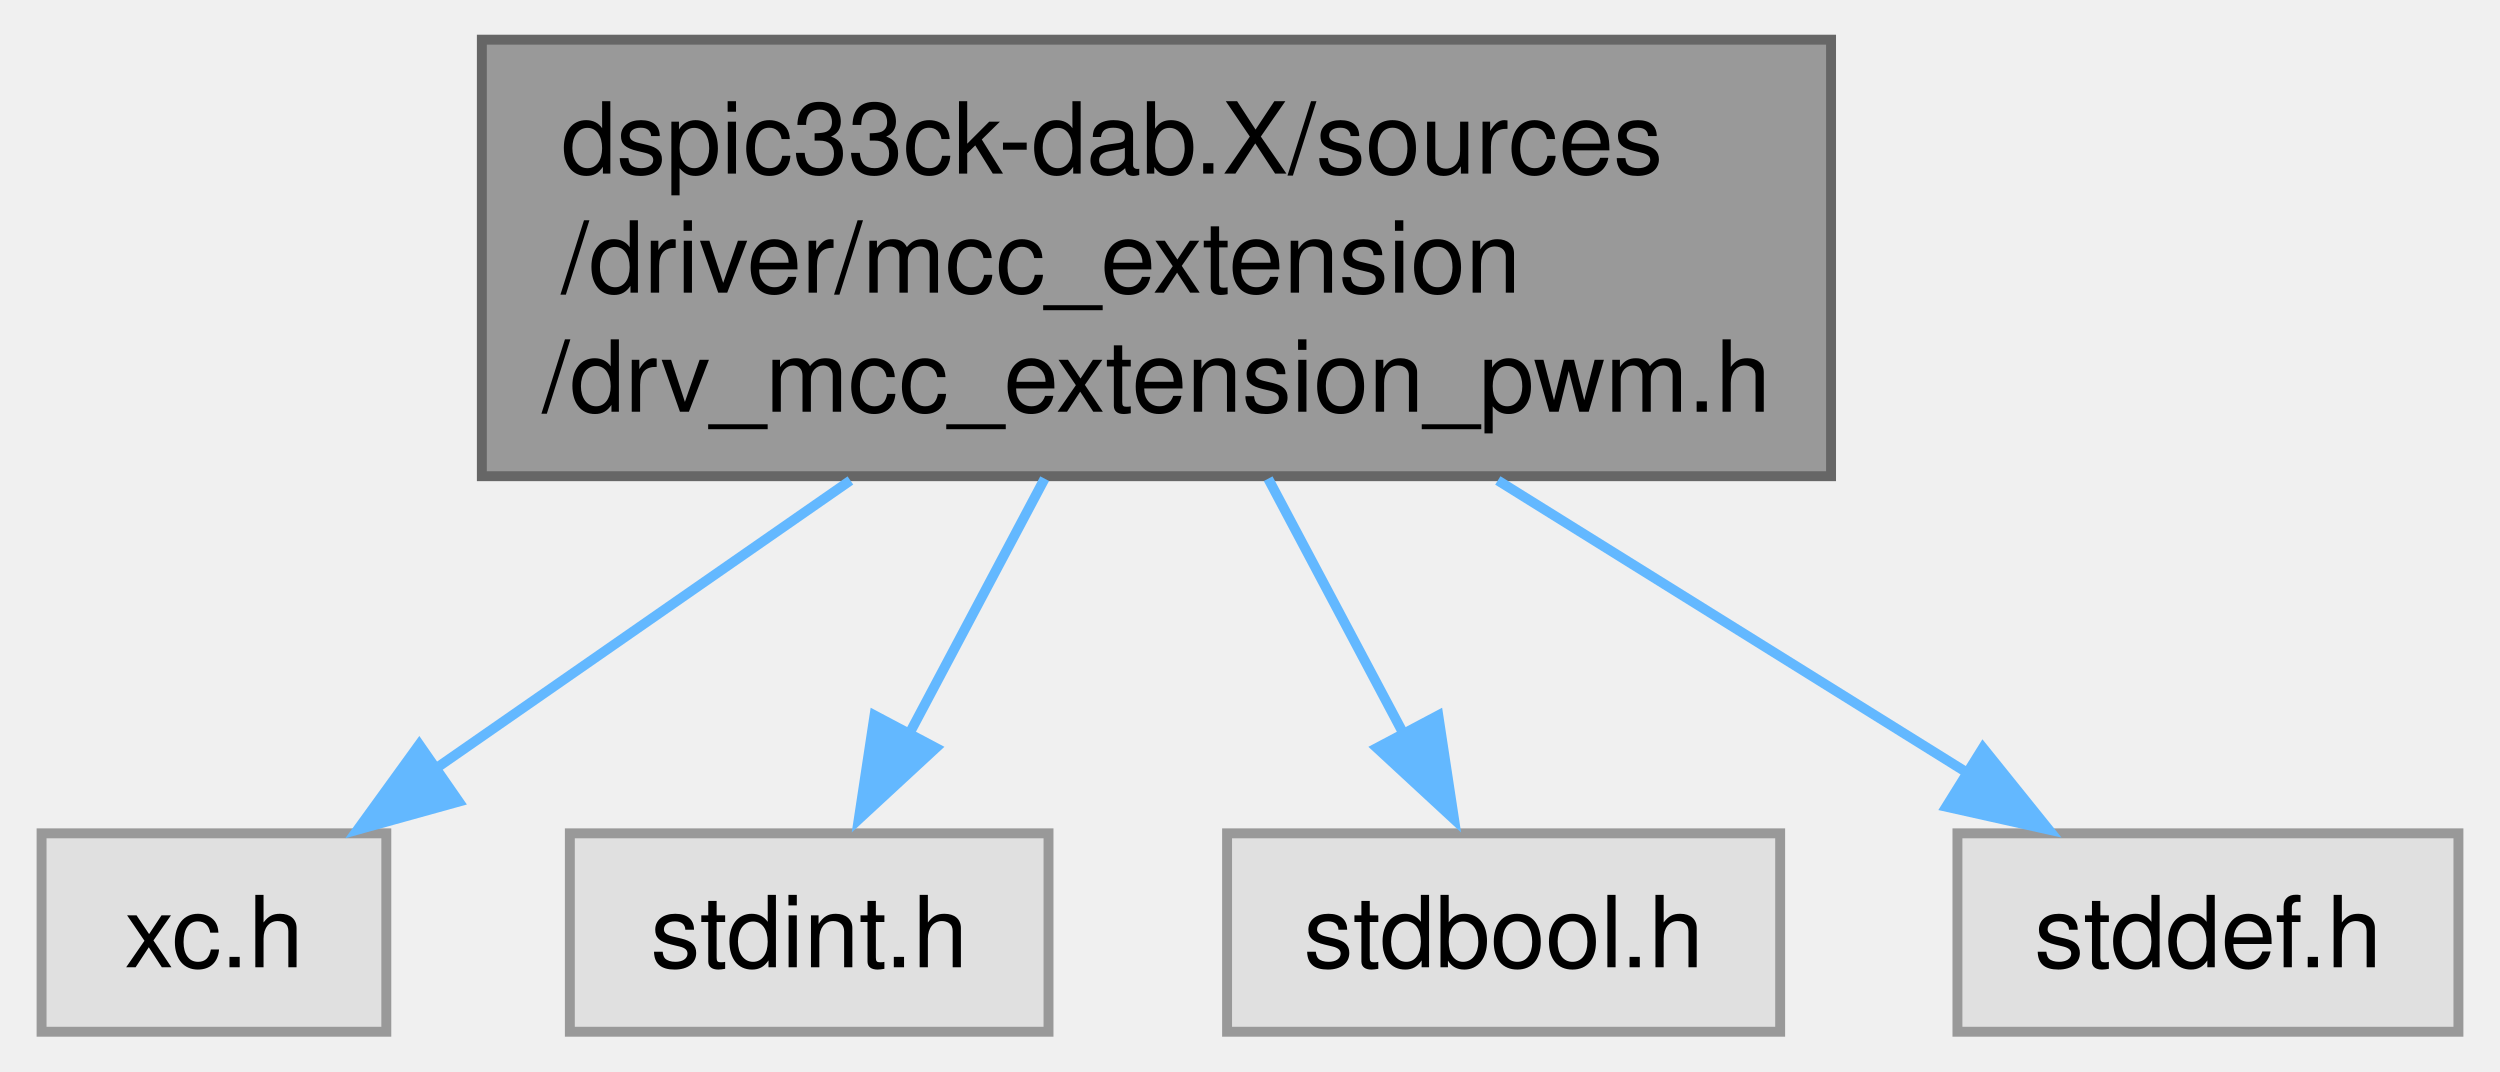
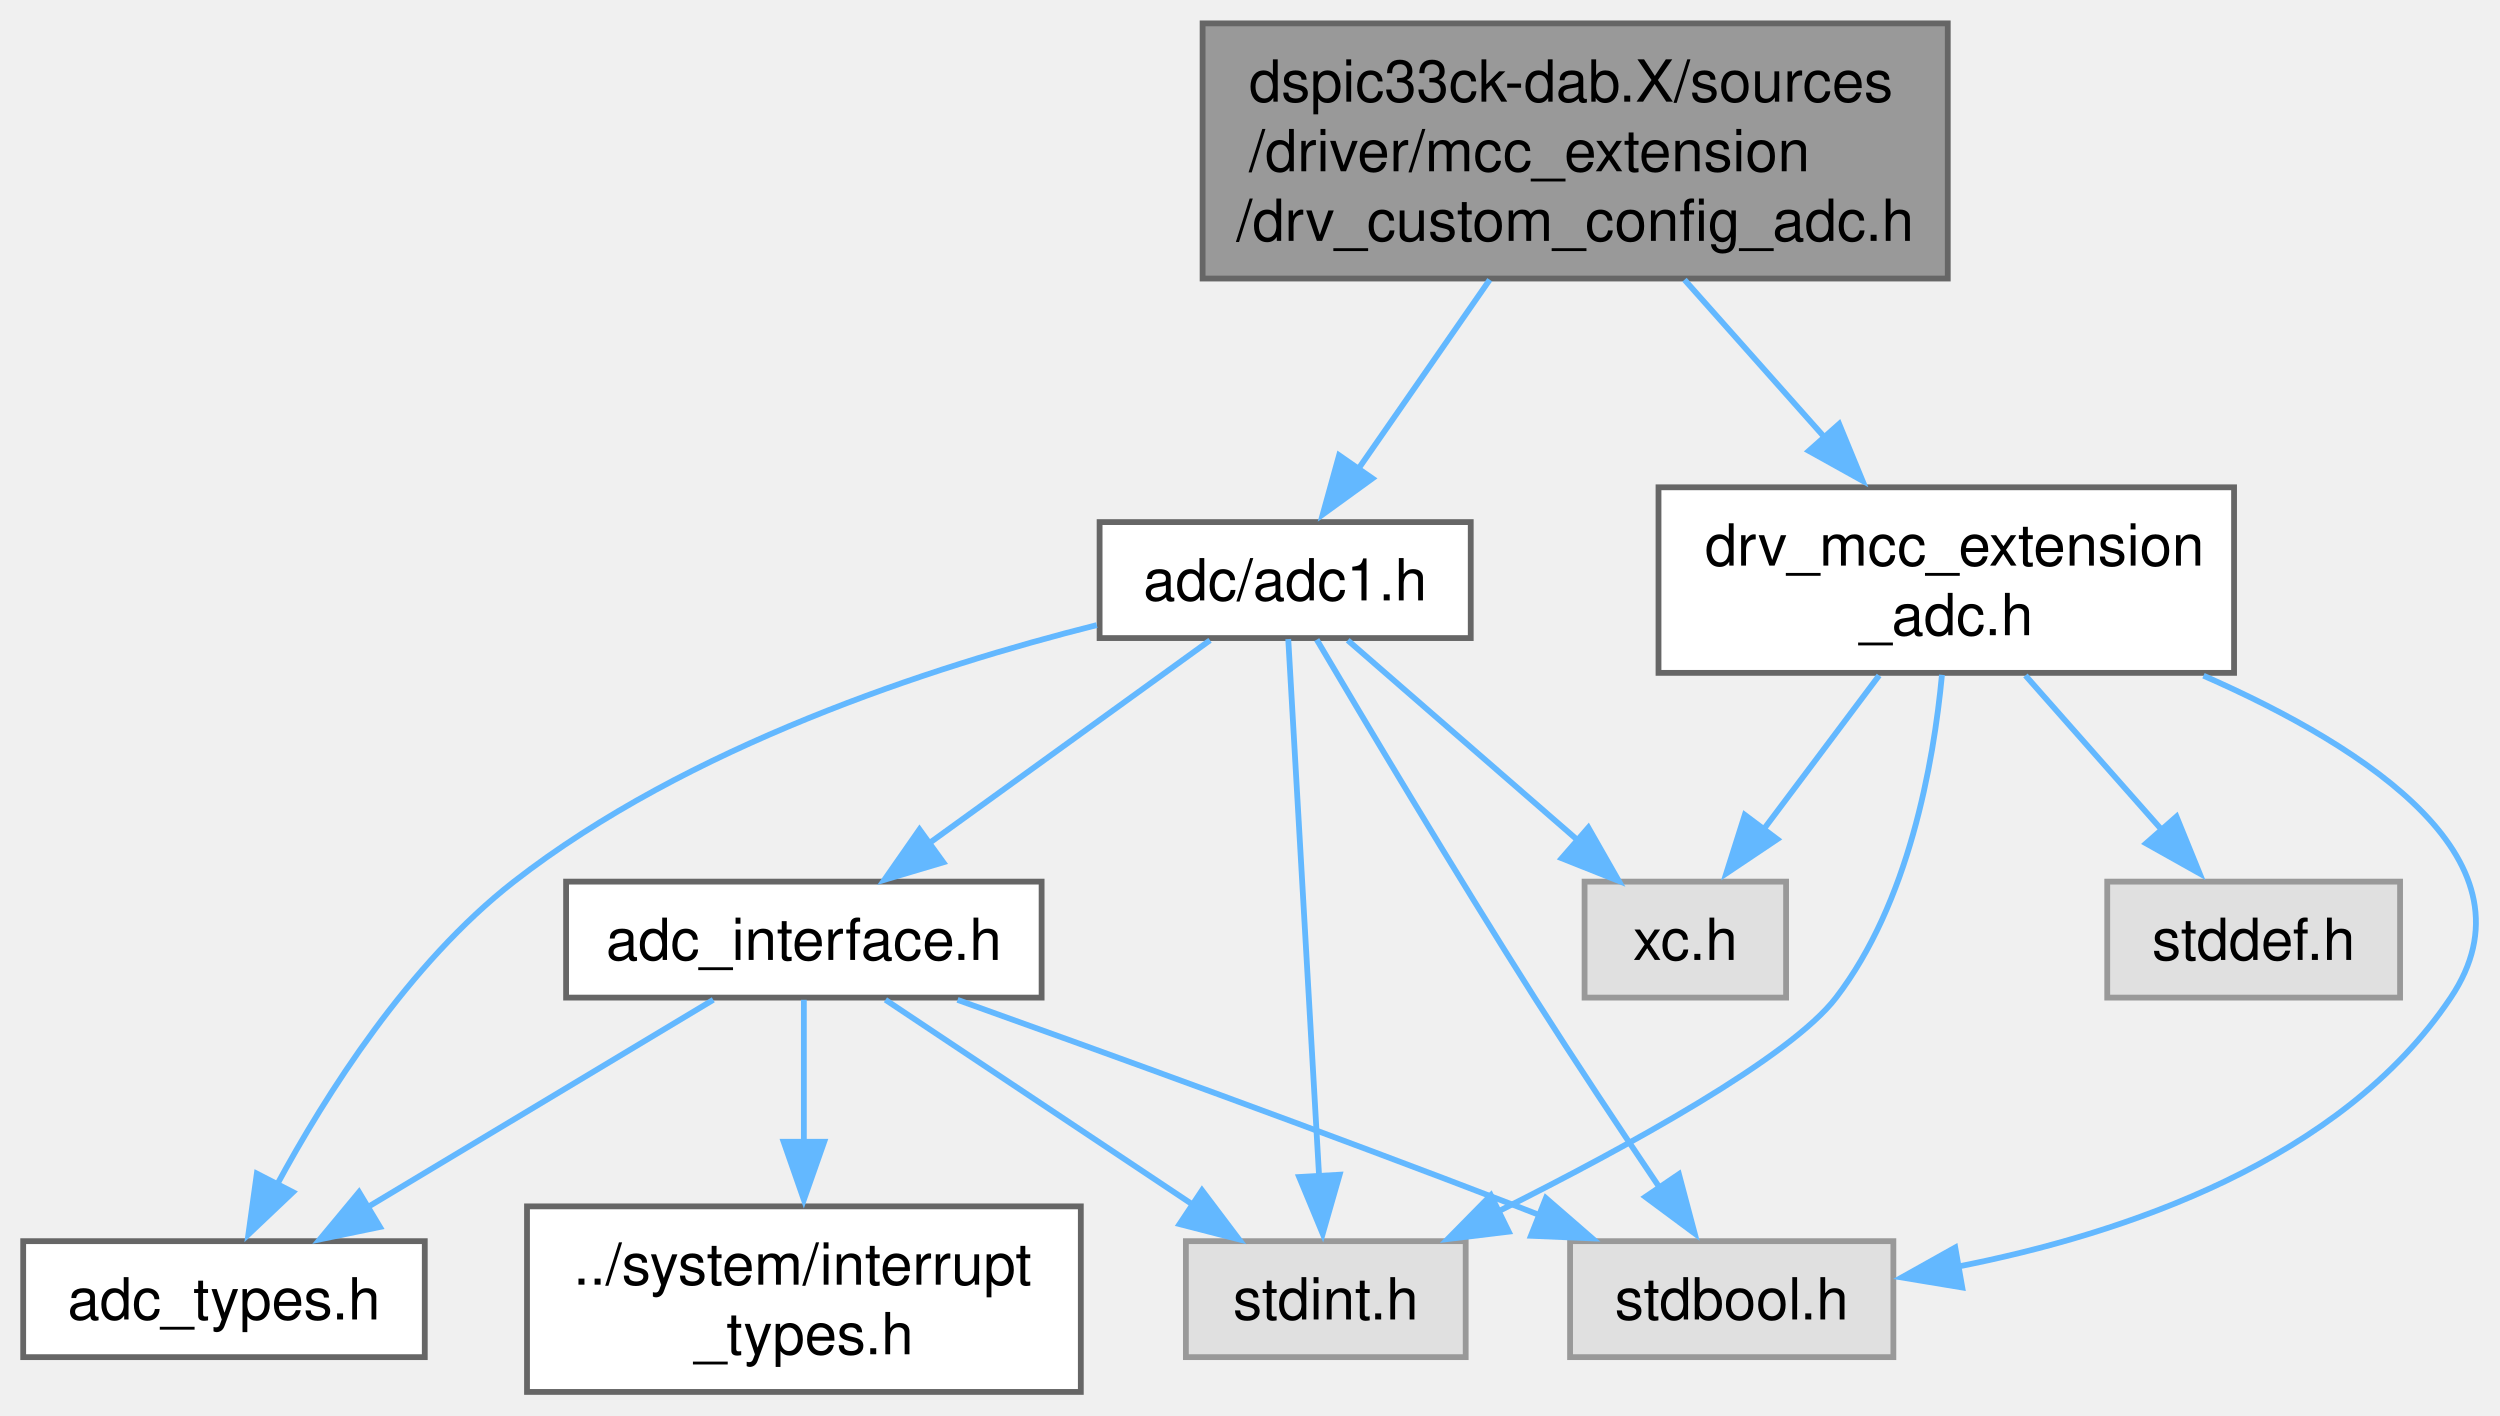
- <svg xmlns="http://www.w3.org/2000/svg" xmlns:xlink="http://www.w3.org/1999/xlink" width="252pt" height="108pt" viewBox="0.00 0.00 251.62 108.00">
-   <g id="graph0" class="graph" transform="scale(1 1) rotate(0) translate(4 104)">
+ <svg xmlns="http://www.w3.org/2000/svg" xmlns:xlink="http://www.w3.org/1999/xlink" width="431pt" height="244pt" viewBox="0.00 0.00 431.11 244.00">
+   <g id="graph0" class="graph" transform="scale(1 1) rotate(0) translate(4 240)">
    <g id="Node000001" class="node">
      <g id="a_Node000001">
-         <a xlink:title="Contains public functions and defines for the MCC code extension for PWM.">
-           <polygon fill="#999999" stroke="#666666" points="180.38,-100 44.38,-100 44.38,-56 180.38,-56 180.38,-100" />
-           <text text-anchor="start" x="52.38" y="-86.5" font-family="Helvetica,sans-Serif" font-size="10.00">dspic33ck-dab.X/sources</text>
-           <text text-anchor="start" x="52.38" y="-74.5" font-family="Helvetica,sans-Serif" font-size="10.00">/driver/mcc_extension</text>
-           <text text-anchor="middle" x="112.38" y="-62.5" font-family="Helvetica,sans-Serif" font-size="10.00">/drv_mcc_extension_pwm.h</text>
+         <a xlink:title="Contains ADC initialization that was not supported by MCC generated code.">
+           <polygon fill="#999999" stroke="#666666" points="331.88,-236 203.38,-236 203.38,-192 331.88,-192 331.88,-236" />
+           <text text-anchor="start" x="211.38" y="-222.5" font-family="Helvetica,sans-Serif" font-size="10.00">dspic33ck-dab.X/sources</text>
+           <text text-anchor="start" x="211.38" y="-210.5" font-family="Helvetica,sans-Serif" font-size="10.00">/driver/mcc_extension</text>
+           <text text-anchor="middle" x="267.62" y="-198.5" font-family="Helvetica,sans-Serif" font-size="10.00">/drv_custom_config_adc.h</text>
        </a>
      </g>
    </g>
    <g id="Node000002" class="node">
      <g id="a_Node000002">
-         <a xlink:title=" ">
-           <polygon fill="#e0e0e0" stroke="#999999" points="34.75,-20 0,-20 0,0 34.75,0 34.75,-20" />
-           <text text-anchor="middle" x="17.38" y="-6.5" font-family="Helvetica,sans-Serif" font-size="10.00">xc.h</text>
+         <a xlink:href="a00068.html" target="_top" xlink:title="This is the generated driver header file for the ADC1 driver.">
+           <polygon fill="white" stroke="#666666" points="249.62,-150 185.62,-150 185.62,-130 249.62,-130 249.62,-150" />
+           <text text-anchor="middle" x="217.62" y="-136.5" font-family="Helvetica,sans-Serif" font-size="10.00">adc/adc1.h</text>
        </a>
      </g>
    </g>
    <g id="edge1_Node000001_Node000002" class="edge">
      <g id="a_edge1_Node000001_Node000002">
        <a xlink:title=" ">
-           <path fill="none" stroke="#63b8ff" d="M81.53,-55.57C67.89,-46.09 52.15,-35.16 39.67,-26.49" />
-           <polygon fill="#63b8ff" stroke="#63b8ff" points="42.06,-23.2 31.86,-20.37 38.07,-28.95 42.06,-23.2" />
+           <path fill="none" stroke="#63b8ff" d="M252.89,-191.79C245.72,-181.46 237.18,-169.16 230.3,-159.26" />
+           <polygon fill="#63b8ff" stroke="#63b8ff" points="232.67,-157.53 224.09,-151.31 226.92,-161.52 232.67,-157.53" />
+         </a>
+       </g>
+     </g>
+     <g id="Node000009" class="node">
+       <g id="a_Node000009">
+         <a xlink:href="a00344.html" target="_top" xlink:title="Contains public functions and defines for the MCC code extension for ADC.">
+           <polygon fill="white" stroke="#666666" points="381.25,-156 282,-156 282,-124 381.25,-124 381.25,-156" />
+           <text text-anchor="start" x="290" y="-142.5" font-family="Helvetica,sans-Serif" font-size="10.00">drv_mcc_extension</text>
+           <text text-anchor="middle" x="331.62" y="-130.5" font-family="Helvetica,sans-Serif" font-size="10.00">_adc.h</text>
+         </a>
+       </g>
+     </g>
+     <g id="edge11_Node000001_Node000009" class="edge">
+       <g id="a_edge11_Node000001_Node000009">
+         <a xlink:title=" ">
+           <path fill="none" stroke="#63b8ff" d="M286.48,-191.79C294.19,-183.11 303.14,-173.05 311.02,-164.18" />
+           <polygon fill="#63b8ff" stroke="#63b8ff" points="313.15,-166.93 317.18,-157.13 307.92,-162.28 313.15,-166.93" />
        </a>
      </g>
    </g>
    <g id="Node000003" class="node">
      <g id="a_Node000003">
        <a xlink:title=" ">
-           <polygon fill="#e0e0e0" stroke="#999999" points="101.5,-20 53.25,-20 53.25,0 101.5,0 101.5,-20" />
-           <text text-anchor="middle" x="77.38" y="-6.5" font-family="Helvetica,sans-Serif" font-size="10.00">stdint.h</text>
-         </a>
-       </g>
-     </g>
-     <g id="edge2_Node000001_Node000003" class="edge">
-       <g id="a_edge2_Node000001_Node000003">
-         <a xlink:title=" ">
-           <path fill="none" stroke="#63b8ff" d="M101.11,-55.75C96.72,-47.47 91.72,-38.06 87.45,-30.01" />
-           <polygon fill="#63b8ff" stroke="#63b8ff" points="90.15,-28.61 82.37,-21.42 83.96,-31.89 90.15,-28.61" />
+           <polygon fill="#e0e0e0" stroke="#999999" points="304,-88 269.25,-88 269.25,-68 304,-68 304,-88" />
+           <text text-anchor="middle" x="286.62" y="-74.5" font-family="Helvetica,sans-Serif" font-size="10.00">xc.h</text>
+         </a>
+       </g>
+     </g>
+     <g id="edge2_Node000002_Node000003" class="edge">
+       <g id="a_edge2_Node000002_Node000003">
+         <a xlink:title=" ">
+           <path fill="none" stroke="#63b8ff" d="M228.41,-129.62C239,-120.41 255.38,-106.17 268.07,-95.14" />
+           <polygon fill="#63b8ff" stroke="#63b8ff" points="269.9,-97.32 275.15,-88.11 265.3,-92.03 269.9,-97.32" />
        </a>
      </g>
    </g>
    <g id="Node000004" class="node">
      <g id="a_Node000004">
        <a xlink:title=" ">
-           <polygon fill="#e0e0e0" stroke="#999999" points="175.25,-20 119.5,-20 119.5,0 175.25,0 175.25,-20" />
-           <text text-anchor="middle" x="147.38" y="-6.5" font-family="Helvetica,sans-Serif" font-size="10.00">stdbool.h</text>
-         </a>
-       </g>
-     </g>
-     <g id="edge3_Node000001_Node000004" class="edge">
-       <g id="a_edge3_Node000001_Node000004">
-         <a xlink:title=" ">
-           <path fill="none" stroke="#63b8ff" d="M123.64,-55.75C128.03,-47.47 133.03,-38.06 137.3,-30.01" />
-           <polygon fill="#63b8ff" stroke="#63b8ff" points="140.79,-31.89 142.38,-21.42 134.6,-28.61 140.79,-31.89" />
+           <polygon fill="#e0e0e0" stroke="#999999" points="322.5,-26 266.75,-26 266.75,-6 322.5,-6 322.5,-26" />
+           <text text-anchor="middle" x="294.62" y="-12.5" font-family="Helvetica,sans-Serif" font-size="10.00">stdbool.h</text>
+         </a>
+       </g>
+     </g>
+     <g id="edge3_Node000002_Node000004" class="edge">
+       <g id="a_edge3_Node000002_Node000004">
+         <a xlink:title=" ">
+           <path fill="none" stroke="#63b8ff" d="M223.06,-129.73C231.1,-116.1 246.71,-89.89 260.62,-68 267.57,-57.07 275.6,-45 282.11,-35.35" />
+           <polygon fill="#63b8ff" stroke="#63b8ff" points="285.52,-37.56 288.24,-27.32 279.73,-33.63 285.52,-37.56" />
        </a>
      </g>
    </g>
    <g id="Node000005" class="node">
      <g id="a_Node000005">
        <a xlink:title=" ">
-           <polygon fill="#e0e0e0" stroke="#999999" points="243.62,-20 193.12,-20 193.12,0 243.62,0 243.62,-20" />
-           <text text-anchor="middle" x="218.38" y="-6.5" font-family="Helvetica,sans-Serif" font-size="10.00">stddef.h</text>
-         </a>
-       </g>
-     </g>
-     <g id="edge4_Node000001_Node000005" class="edge">
-       <g id="a_edge4_Node000001_Node000005">
-         <a xlink:title=" ">
-           <path fill="none" stroke="#63b8ff" d="M146.79,-55.57C162.31,-45.91 180.27,-34.73 194.31,-25.98" />
-           <polygon fill="#63b8ff" stroke="#63b8ff" points="195.69,-28.62 202.33,-20.37 191.99,-22.68 195.69,-28.62" />
+           <polygon fill="#e0e0e0" stroke="#999999" points="248.75,-26 200.5,-26 200.5,-6 248.75,-6 248.75,-26" />
+           <text text-anchor="middle" x="224.62" y="-12.5" font-family="Helvetica,sans-Serif" font-size="10.00">stdint.h</text>
+         </a>
+       </g>
+     </g>
+     <g id="edge4_Node000002_Node000005" class="edge">
+       <g id="a_edge4_Node000002_Node000005">
+         <a xlink:title=" ">
+           <path fill="none" stroke="#63b8ff" d="M218.15,-129.83C219.28,-110.22 221.94,-63.83 223.48,-37.04" />
+           <polygon fill="#63b8ff" stroke="#63b8ff" points="227.01,-37.46 224.09,-27.28 220.03,-37.06 227.01,-37.46" />
+         </a>
+       </g>
+     </g>
+     <g id="Node000006" class="node">
+       <g id="a_Node000006">
+         <a xlink:href="a00077.html" target="_top" xlink:title="This is the generated driver types header file for the ADC driver.">
+           <polygon fill="white" stroke="#666666" points="69.25,-26 0,-26 0,-6 69.25,-6 69.25,-26" />
+           <text text-anchor="middle" x="34.62" y="-12.5" font-family="Helvetica,sans-Serif" font-size="10.00">adc_types.h</text>
+         </a>
+       </g>
+     </g>
+     <g id="edge5_Node000002_Node000006" class="edge">
+       <g id="a_edge5_Node000002_Node000006">
+         <a xlink:title=" ">
+           <path fill="none" stroke="#63b8ff" d="M185.14,-132.24C156.42,-125.01 114.57,-111.32 84.62,-88 66.48,-73.87 52.2,-51.36 43.63,-35.48" />
+           <polygon fill="#63b8ff" stroke="#63b8ff" points="46.52,-34.45 38.83,-27.16 40.29,-37.65 46.52,-34.45" />
+         </a>
+       </g>
+     </g>
+     <g id="Node000007" class="node">
+       <g id="a_Node000007">
+         <a xlink:href="a00074_source.html" target="_top" xlink:title=" ">
+           <polygon fill="white" stroke="#666666" points="175.62,-88 93.62,-88 93.62,-68 175.62,-68 175.62,-88" />
+           <text text-anchor="middle" x="134.62" y="-74.5" font-family="Helvetica,sans-Serif" font-size="10.00">adc_interface.h</text>
+         </a>
+       </g>
+     </g>
+     <g id="edge6_Node000002_Node000007" class="edge">
+       <g id="a_edge6_Node000002_Node000007">
+         <a xlink:title=" ">
+           <path fill="none" stroke="#63b8ff" d="M204.66,-129.62C191.74,-120.29 171.69,-105.79 156.34,-94.7" />
+           <polygon fill="#63b8ff" stroke="#63b8ff" points="158.66,-91.33 148.5,-88.31 154.56,-97 158.66,-91.33" />
+         </a>
+       </g>
+     </g>
+     <g id="edge8_Node000007_Node000004" class="edge">
+       <g id="a_edge8_Node000007_Node000004">
+         <a xlink:title=" ">
+           <path fill="none" stroke="#63b8ff" d="M161.12,-67.61C186.09,-58.68 224.53,-44.76 257.62,-32 258.9,-31.51 260.19,-31.01 261.5,-30.49" />
+           <polygon fill="#63b8ff" stroke="#63b8ff" points="262.58,-33.43 270.58,-26.48 260,-26.93 262.58,-33.43" />
+         </a>
+       </g>
+     </g>
+     <g id="edge7_Node000007_Node000005" class="edge">
+       <g id="a_edge7_Node000007_Node000005">
+         <a xlink:title=" ">
+           <path fill="none" stroke="#63b8ff" d="M148.69,-67.62C162.82,-58.2 184.85,-43.52 201.55,-32.39" />
+           <polygon fill="#63b8ff" stroke="#63b8ff" points="203.28,-34.77 209.66,-26.31 199.4,-28.94 203.28,-34.77" />
+         </a>
+       </g>
+     </g>
+     <g id="edge9_Node000007_Node000006" class="edge">
+       <g id="a_edge9_Node000007_Node000006">
+         <a xlink:title=" ">
+           <path fill="none" stroke="#63b8ff" d="M119,-67.62C103.08,-58.07 78.13,-43.11 59.49,-31.92" />
+           <polygon fill="#63b8ff" stroke="#63b8ff" points="61.52,-28.45 51.14,-26.31 57.91,-34.46 61.52,-28.45" />
+         </a>
+       </g>
+     </g>
+     <g id="Node000008" class="node">
+       <g id="a_Node000008">
+         <a xlink:href="a00176_source.html" target="_top" xlink:title=" ">
+           <polygon fill="white" stroke="#666666" points="182.38,-32 86.88,-32 86.88,0 182.38,0 182.38,-32" />
+           <text text-anchor="start" x="94.88" y="-18.5" font-family="Helvetica,sans-Serif" font-size="10.00">../system/interrupt</text>
+           <text text-anchor="middle" x="134.62" y="-6.5" font-family="Helvetica,sans-Serif" font-size="10.00">_types.h</text>
+         </a>
+       </g>
+     </g>
+     <g id="edge10_Node000007_Node000008" class="edge">
+       <g id="a_edge10_Node000007_Node000008">
+         <a xlink:title=" ">
+           <path fill="none" stroke="#63b8ff" d="M134.62,-67.62C134.62,-61.02 134.62,-51.84 134.62,-43.11" />
+           <polygon fill="#63b8ff" stroke="#63b8ff" points="138.13,-43.14 134.62,-33.14 131.13,-43.14 138.13,-43.14" />
+         </a>
+       </g>
+     </g>
+     <g id="edge12_Node000009_Node000003" class="edge">
+       <g id="a_edge12_Node000009_Node000003">
+         <a xlink:title=" ">
+           <path fill="none" stroke="#63b8ff" d="M320.04,-123.55C313.98,-115.48 306.54,-105.55 300.21,-97.12" />
+           <polygon fill="#63b8ff" stroke="#63b8ff" points="302.48,-95.31 293.68,-89.41 296.88,-99.51 302.48,-95.31" />
+         </a>
+       </g>
+     </g>
+     <g id="edge14_Node000009_Node000004" class="edge">
+       <g id="a_edge14_Node000009_Node000004">
+         <a xlink:title=" ">
+           <path fill="none" stroke="#63b8ff" d="M375.98,-123.51C404.77,-110.87 434.25,-91.32 418.62,-68 399.78,-39.88 362.33,-27.25 333.5,-21.59" />
+           <polygon fill="#63b8ff" stroke="#63b8ff" points="334.38,-18.01 323.93,-19.74 333.17,-24.91 334.38,-18.01" />
+         </a>
+       </g>
+     </g>
+     <g id="edge13_Node000009_Node000005" class="edge">
+       <g id="a_edge13_Node000009_Node000005">
+         <a xlink:title=" ">
+           <path fill="none" stroke="#63b8ff" d="M330.88,-123.66C329.41,-108.19 325.12,-84.31 312.62,-68 304.71,-57.67 276.73,-42.32 254.42,-31.16" />
+           <polygon fill="#63b8ff" stroke="#63b8ff" points="256.17,-27.64 245.66,-26.37 253.09,-33.92 256.17,-27.64" />
+         </a>
+       </g>
+     </g>
+     <g id="Node000010" class="node">
+       <g id="a_Node000010">
+         <a xlink:title=" ">
+           <polygon fill="#e0e0e0" stroke="#999999" points="409.88,-88 359.38,-88 359.38,-68 409.88,-68 409.88,-88" />
+           <text text-anchor="middle" x="384.62" y="-74.5" font-family="Helvetica,sans-Serif" font-size="10.00">stddef.h</text>
+         </a>
+       </g>
+     </g>
+     <g id="edge15_Node000009_Node000010" class="edge">
+       <g id="a_edge15_Node000009_Node000010">
+         <a xlink:title=" ">
+           <path fill="none" stroke="#63b8ff" d="M345.27,-123.55C352.56,-115.3 361.55,-105.12 369.1,-96.57" />
+           <polygon fill="#63b8ff" stroke="#63b8ff" points="371.32,-99.22 375.31,-89.41 366.07,-94.59 371.32,-99.22" />
        </a>
      </g>
    </g>
  </g>
</svg>
